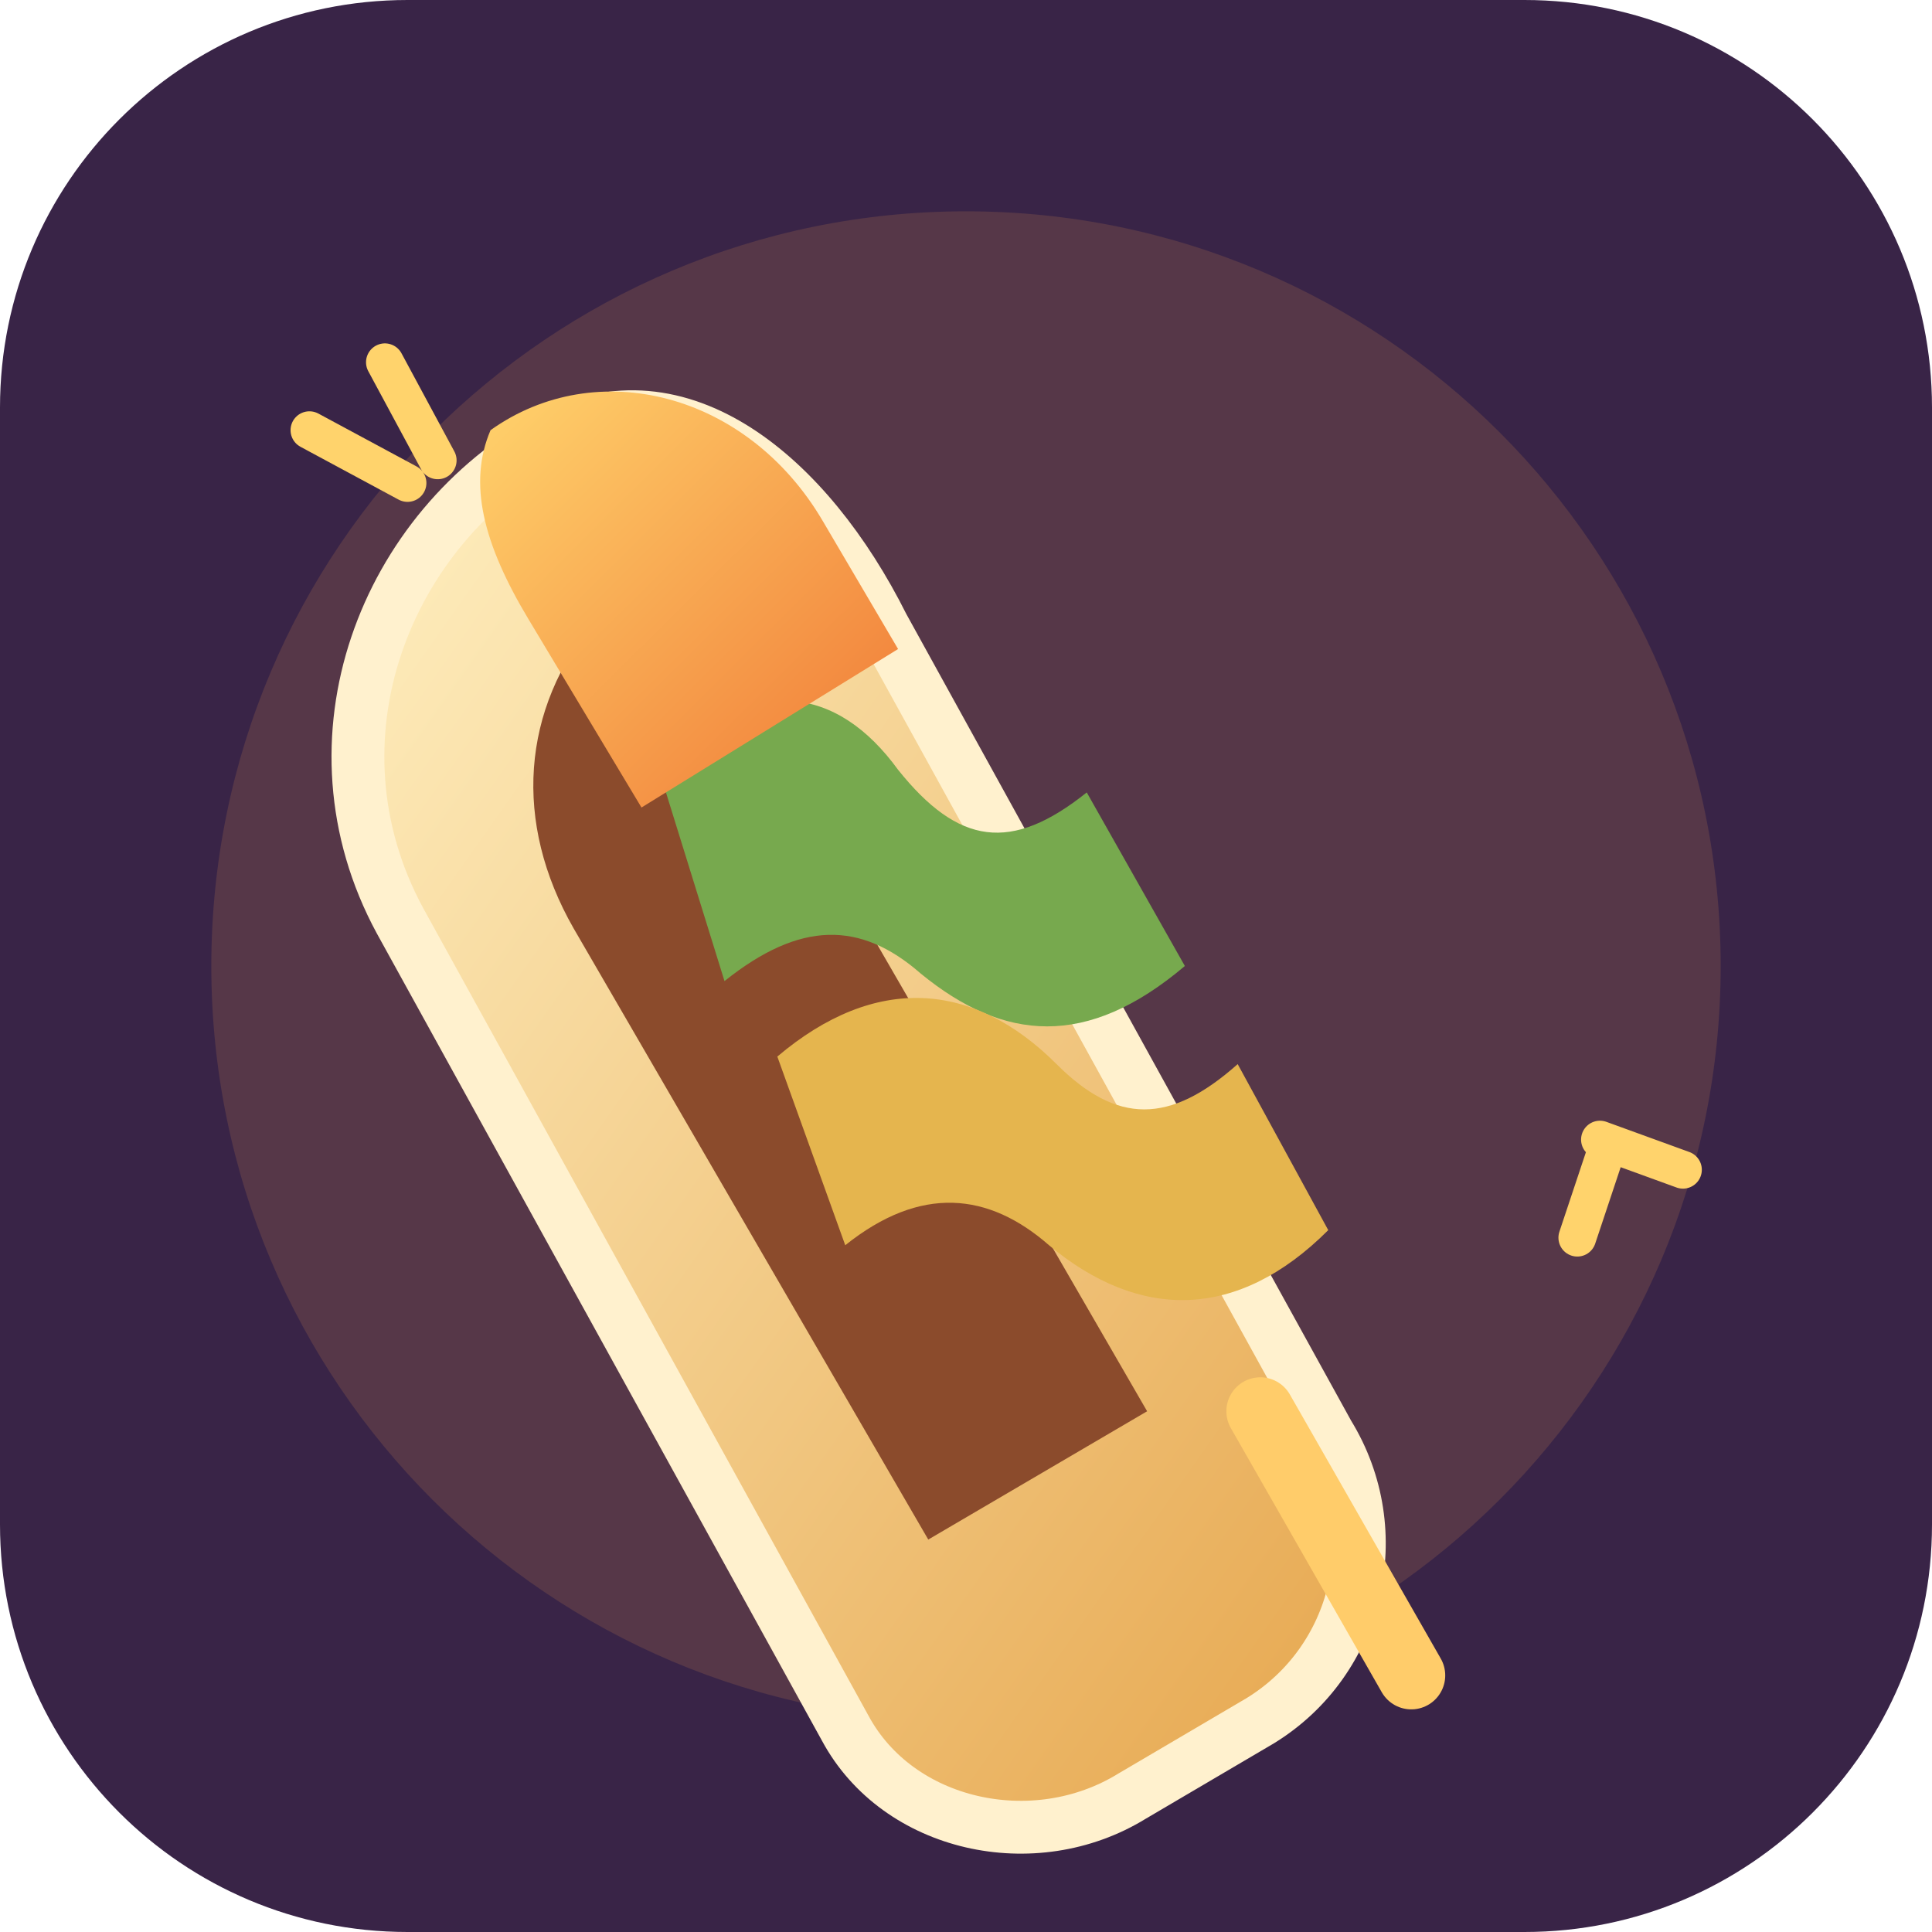
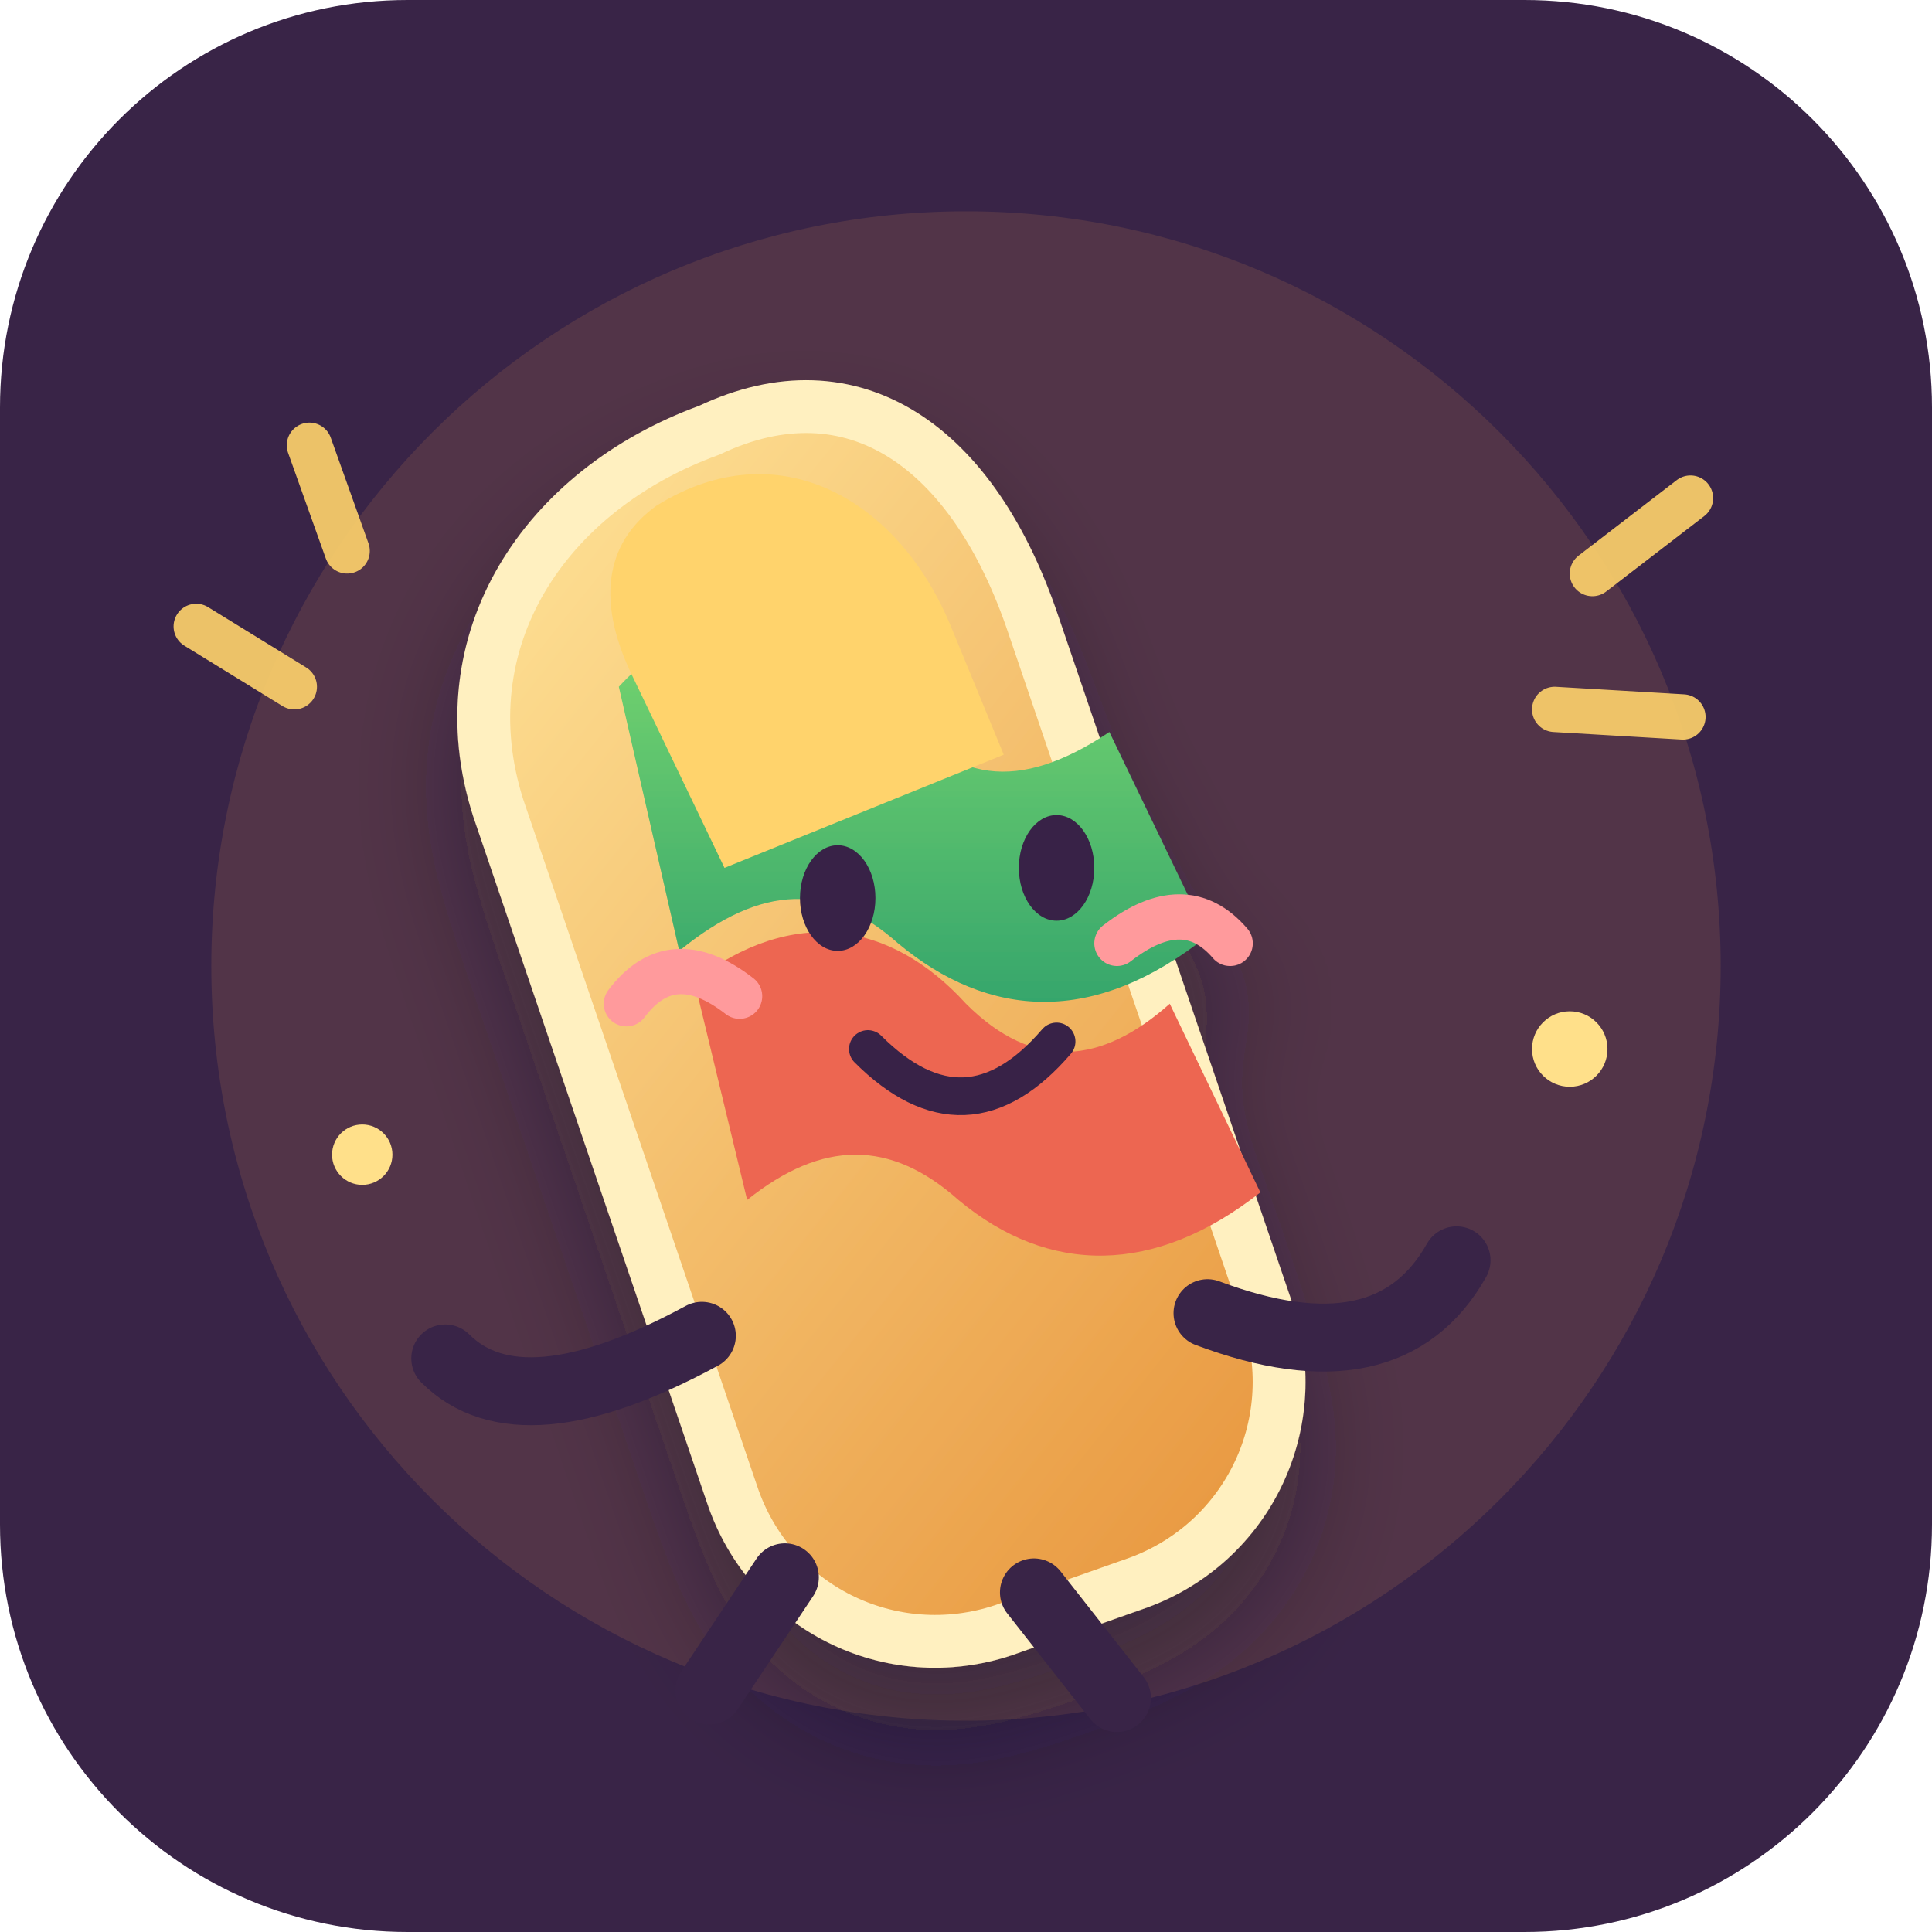
- <svg xmlns="http://www.w3.org/2000/svg" viewBox="0 0 256 256">
+ <svg xmlns="http://www.w3.org/2000/svg" viewBox="0 0 256 256" role="img" aria-label="Бегущая мультяшная шаурма">
  <defs>
-     <linearGradient id="a" x1="0" y1="0" x2="1" y2="1">
-       <stop stop-color="#ffd36c" />
-       <stop offset="1" stop-color="#f07835" />
+     <linearGradient id="wrap" x2=".8" y2="1">
+       <stop stop-color="#ffe59a" />
+       <stop offset="1" stop-color="#e99a42" />
    </linearGradient>
-     <linearGradient id="b" x1="0" y1="0" x2="1" y2="1">
-       <stop stop-color="#fff0c2" />
-       <stop offset="1" stop-color="#e6a64d" />
+     <linearGradient id="fill" x2="0" y2="1">
+       <stop stop-color="#78d66f" />
+       <stop offset="1" stop-color="#36a66c" />
    </linearGradient>
+     <filter id="shadow" x="-30%" y="-30%" width="160%" height="160%">
+       <feDropShadow dx="0" dy="9" stdDeviation="7" flood-color="#20152e" flood-opacity=".35" />
+     </filter>
  </defs>
  <rect width="256" height="256" rx="54" fill="#392447" />
-   <circle cx="128" cy="128" r="100" fill="#f6a34f" opacity=".15" />
-   <path d="M73 58c-22 12-33 40-20 64l59 107c7 13 25 17 38 9l17-10c13-8 17-25 9-38L117 83C107 63 90 49 73 58Z" fill="url(#b)" stroke="#fff1ce" stroke-width="7" />
-   <path d="M79 82c-10 12-11 27-3 41l47 81 29-17-48-83c-7-13-16-20-25-22Z" fill="#8b4b2c" />
-   <path d="M87 101c13-12 24-10 32 1 8 10 15 11 25 3l13 23c-13 11-24 10-35 1-8-7-16-7-26 1Z" fill="#77a94e" />
-   <path d="M103 140c13-11 26-10 37 1 8 8 15 8 24 0l12 22c-12 12-25 12-37 2-8-7-17-8-27 0Z" fill="#e5b54e" />
-   <path d="M65 57c14-10 34-5 44 12l10 17-34 21-15-25c-6-10-8-18-5-25Z" fill="url(#a)" />
-   <path d="M167 187l20 35" stroke="#ffcc6a" stroke-width="9" stroke-linecap="round" />
-   <path d="M51 48l7 13m-17-4 13 7m158 87 11 4m-14 9 4-12" stroke="#ffd36c" stroke-width="5" stroke-linecap="round" />
+   <circle cx="128" cy="128" r="100" fill="#f6a34f" opacity=".13" />
+   <g fill="none" stroke="#ffd36c" stroke-width="6" stroke-linecap="round" opacity=".9">
+     <path d="M39 91l-13-8m20-10-5-14M211 76l13-10m-18 28 17 1">
+       <animate attributeName="opacity" values=".25;1;.25" dur="1s" repeatCount="indefinite" />
+     </path>
+   </g>
+   <g filter="url(#shadow)">
+     <g>
+       <animateTransform attributeName="transform" type="translate" values="0 0;0 -8;0 0" dur=".48s" repeatCount="indefinite" />
+       <path d="M94 57c-22 8-35 28-28 50l31 91c5 15 21 23 36 18l17-6c15-5 23-21 18-36l-31-91c-8-24-24-35-43-26Z" fill="url(#wrap)" stroke="#fff0c0" stroke-width="7" />
+       <path d="M82 91c12-13 27-11 36 2 8 11 17 12 29 4l13 27c-15 12-29 11-41 1-9-8-18-8-29 1Z" fill="url(#fill)" />
+       <path d="M92 130c13-10 26-8 36 3 9 9 18 8 27 0l12 25c-14 11-28 11-40 1-9-8-18-8-28 0Z" fill="#ed6651" />
+       <path d="M87 67c16-10 32-1 39 16l7 17-37 15-12-25c-5-10-4-18 3-23Z" fill="#ffd36c" />
+       <ellipse cx="111" cy="119" rx="5" ry="7" fill="#392447" />
+       <ellipse cx="140" cy="115" rx="5" ry="7" fill="#392447" />
+       <path d="M115 139q13 13 25-1" fill="none" stroke="#392447" stroke-width="5" stroke-linecap="round" />
+       <path d="M98 132q-9-7-15 1m65-8q9-7 15 0" fill="none" stroke="#ff9a9c" stroke-width="6" stroke-linecap="round" />
+     </g>
+   </g>
+   <g stroke="#392447" stroke-width="9" stroke-linecap="round" fill="none">
+     <path d="M93 177q-24 13-34 3">
+       <animate attributeName="d" values="M93 177q-24 13-34 3;M93 177q-21 -4-31 -18;M93 177q-24 13-34 3" dur=".48s" repeatCount="indefinite" />
+     </path>
+     <path d="M160 174q24 9 33-7">
+       <animate attributeName="d" values="M160 174q24 9 33-7;M160 174q18 19 31 12;M160 174q24 9 33-7" dur=".48s" repeatCount="indefinite" />
+     </path>
+     <path d="M104 209l-10 15m43-13 11 14">
+       <animate attributeName="d" values="M104 209l-10 15m43-13 11 14;M104 209l-16 7m49-5 17 7;M104 209l-10 15m43-13 11 14" dur=".48s" repeatCount="indefinite" />
+     </path>
+   </g>
+   <g fill="#ffe08a">
+     <circle cx="48" cy="153" r="4">
+       <animate attributeName="cy" values="153;143;153" dur=".8s" repeatCount="indefinite" />
+     </circle>
+     <circle cx="208" cy="139" r="5">
+       <animate attributeName="cy" values="139;128;139" dur=".7s" repeatCount="indefinite" />
+     </circle>
+   </g>
</svg>
